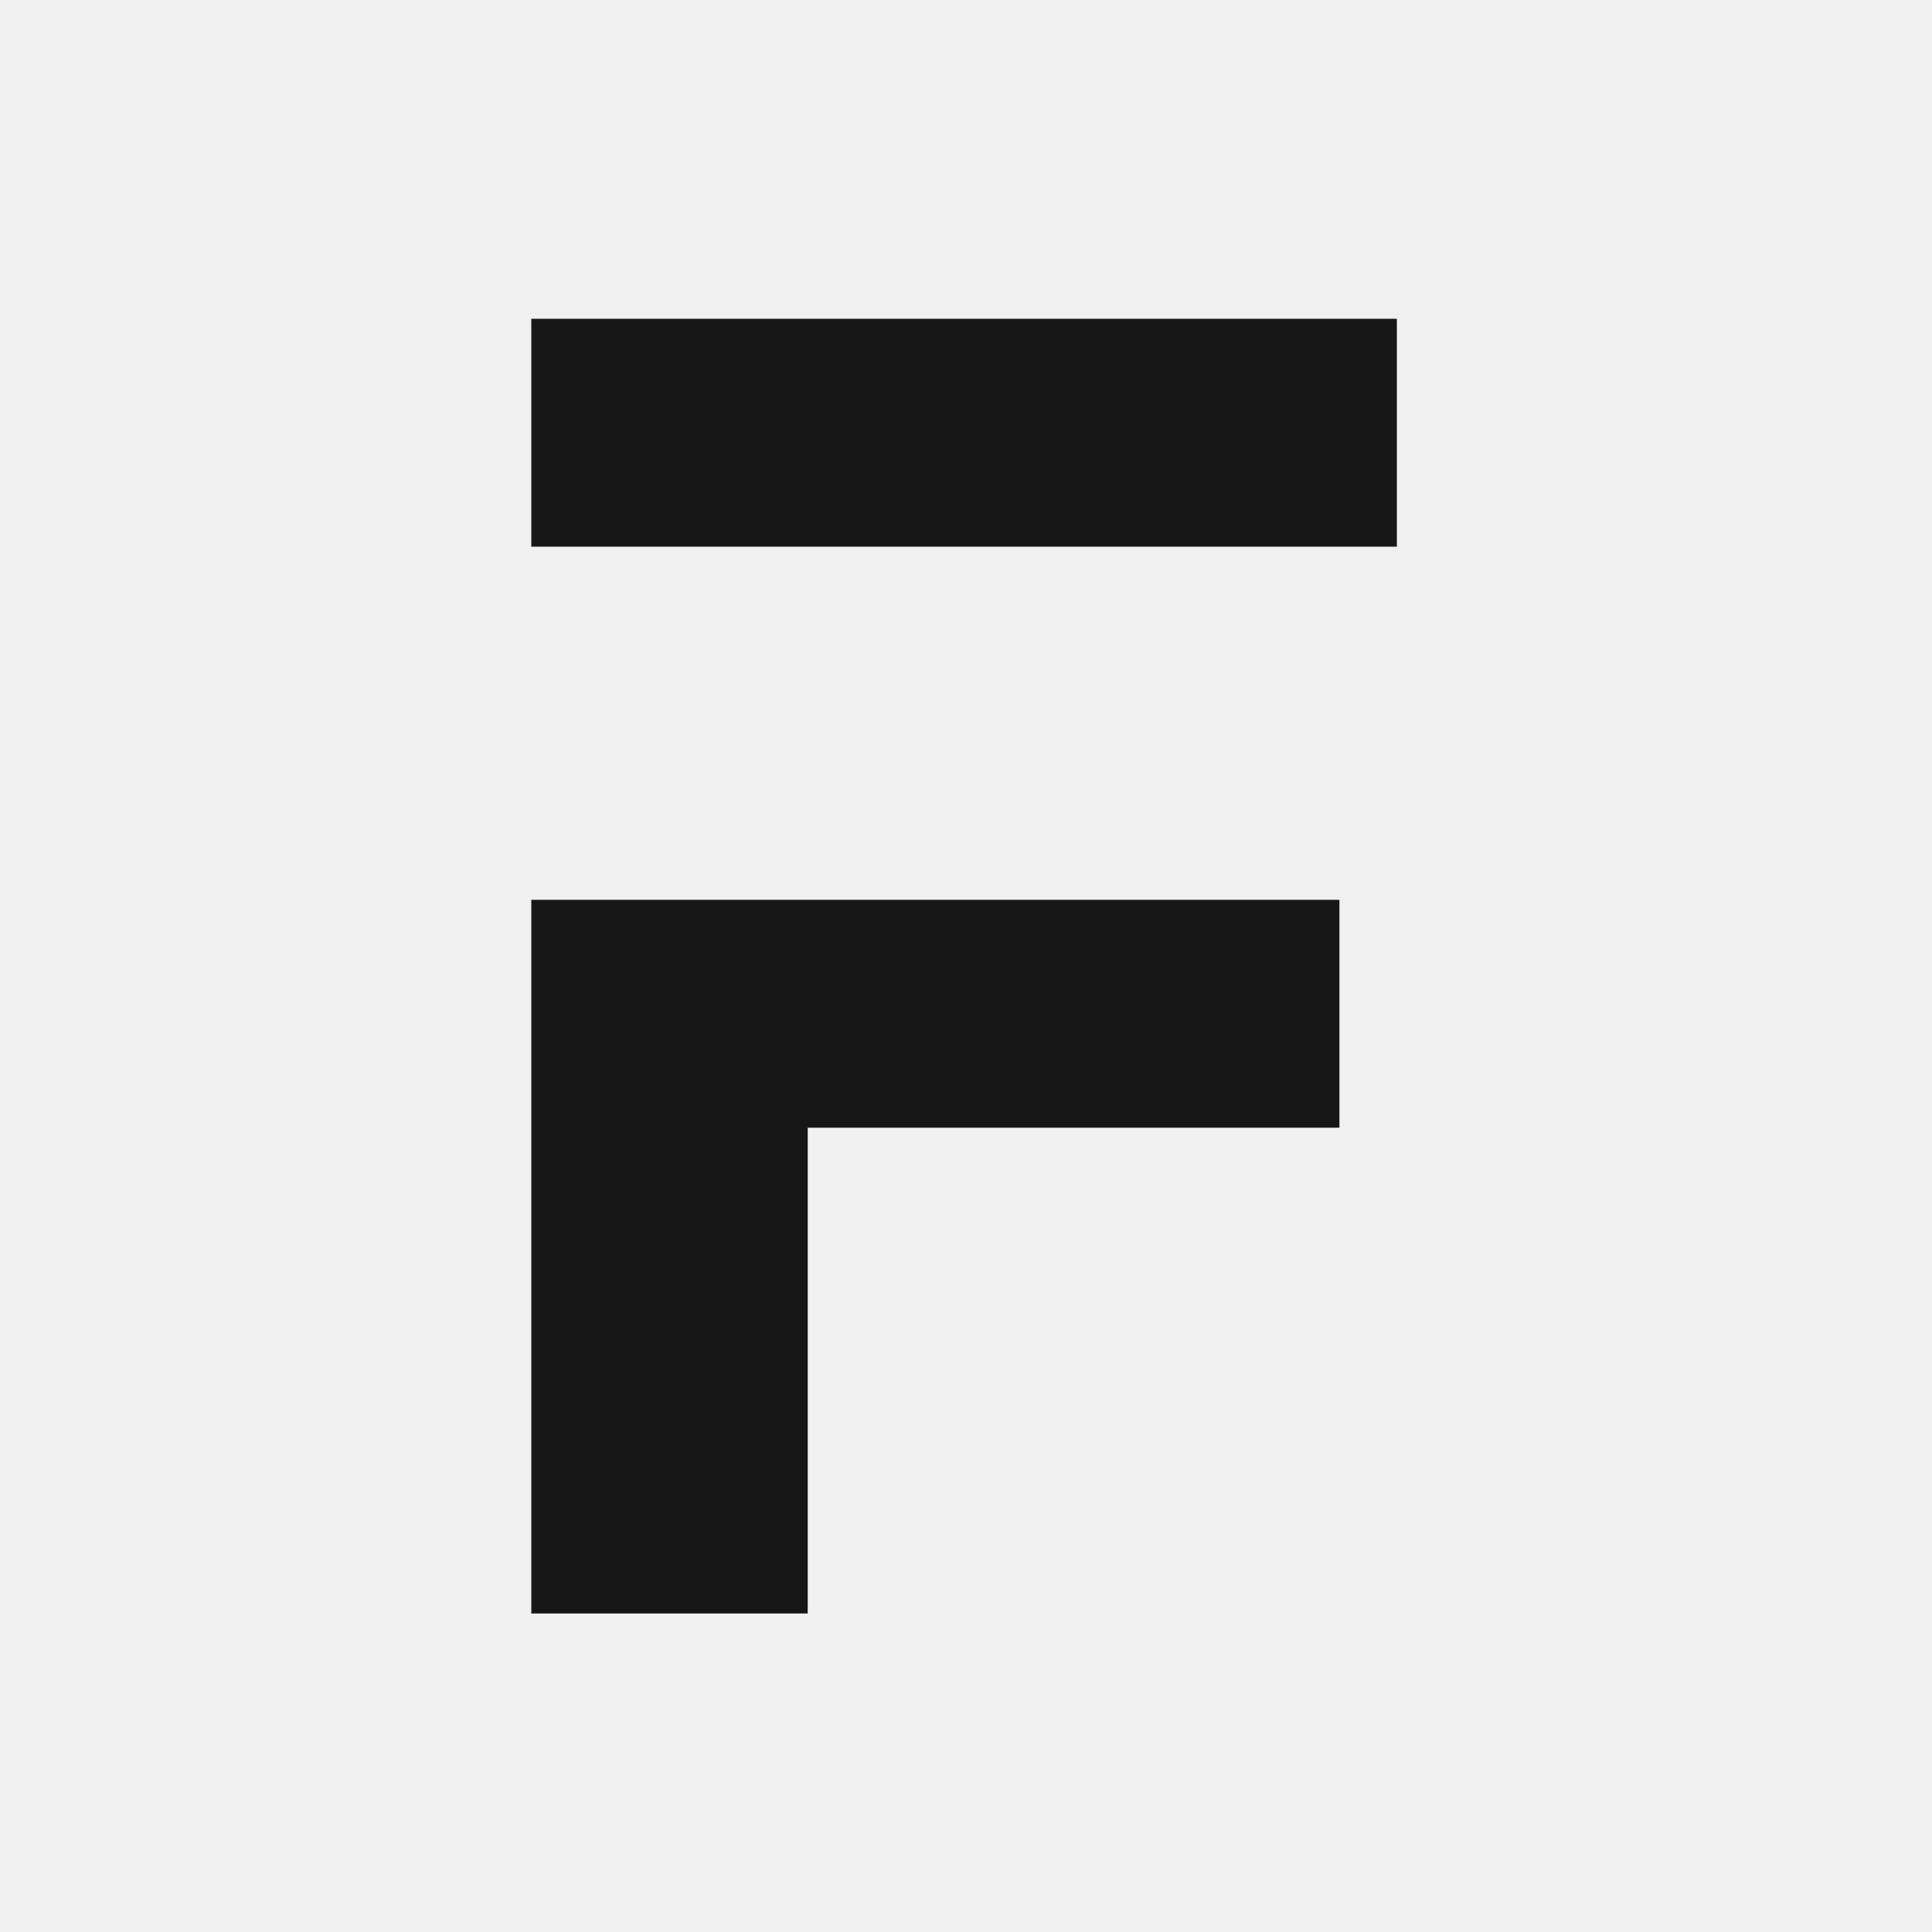
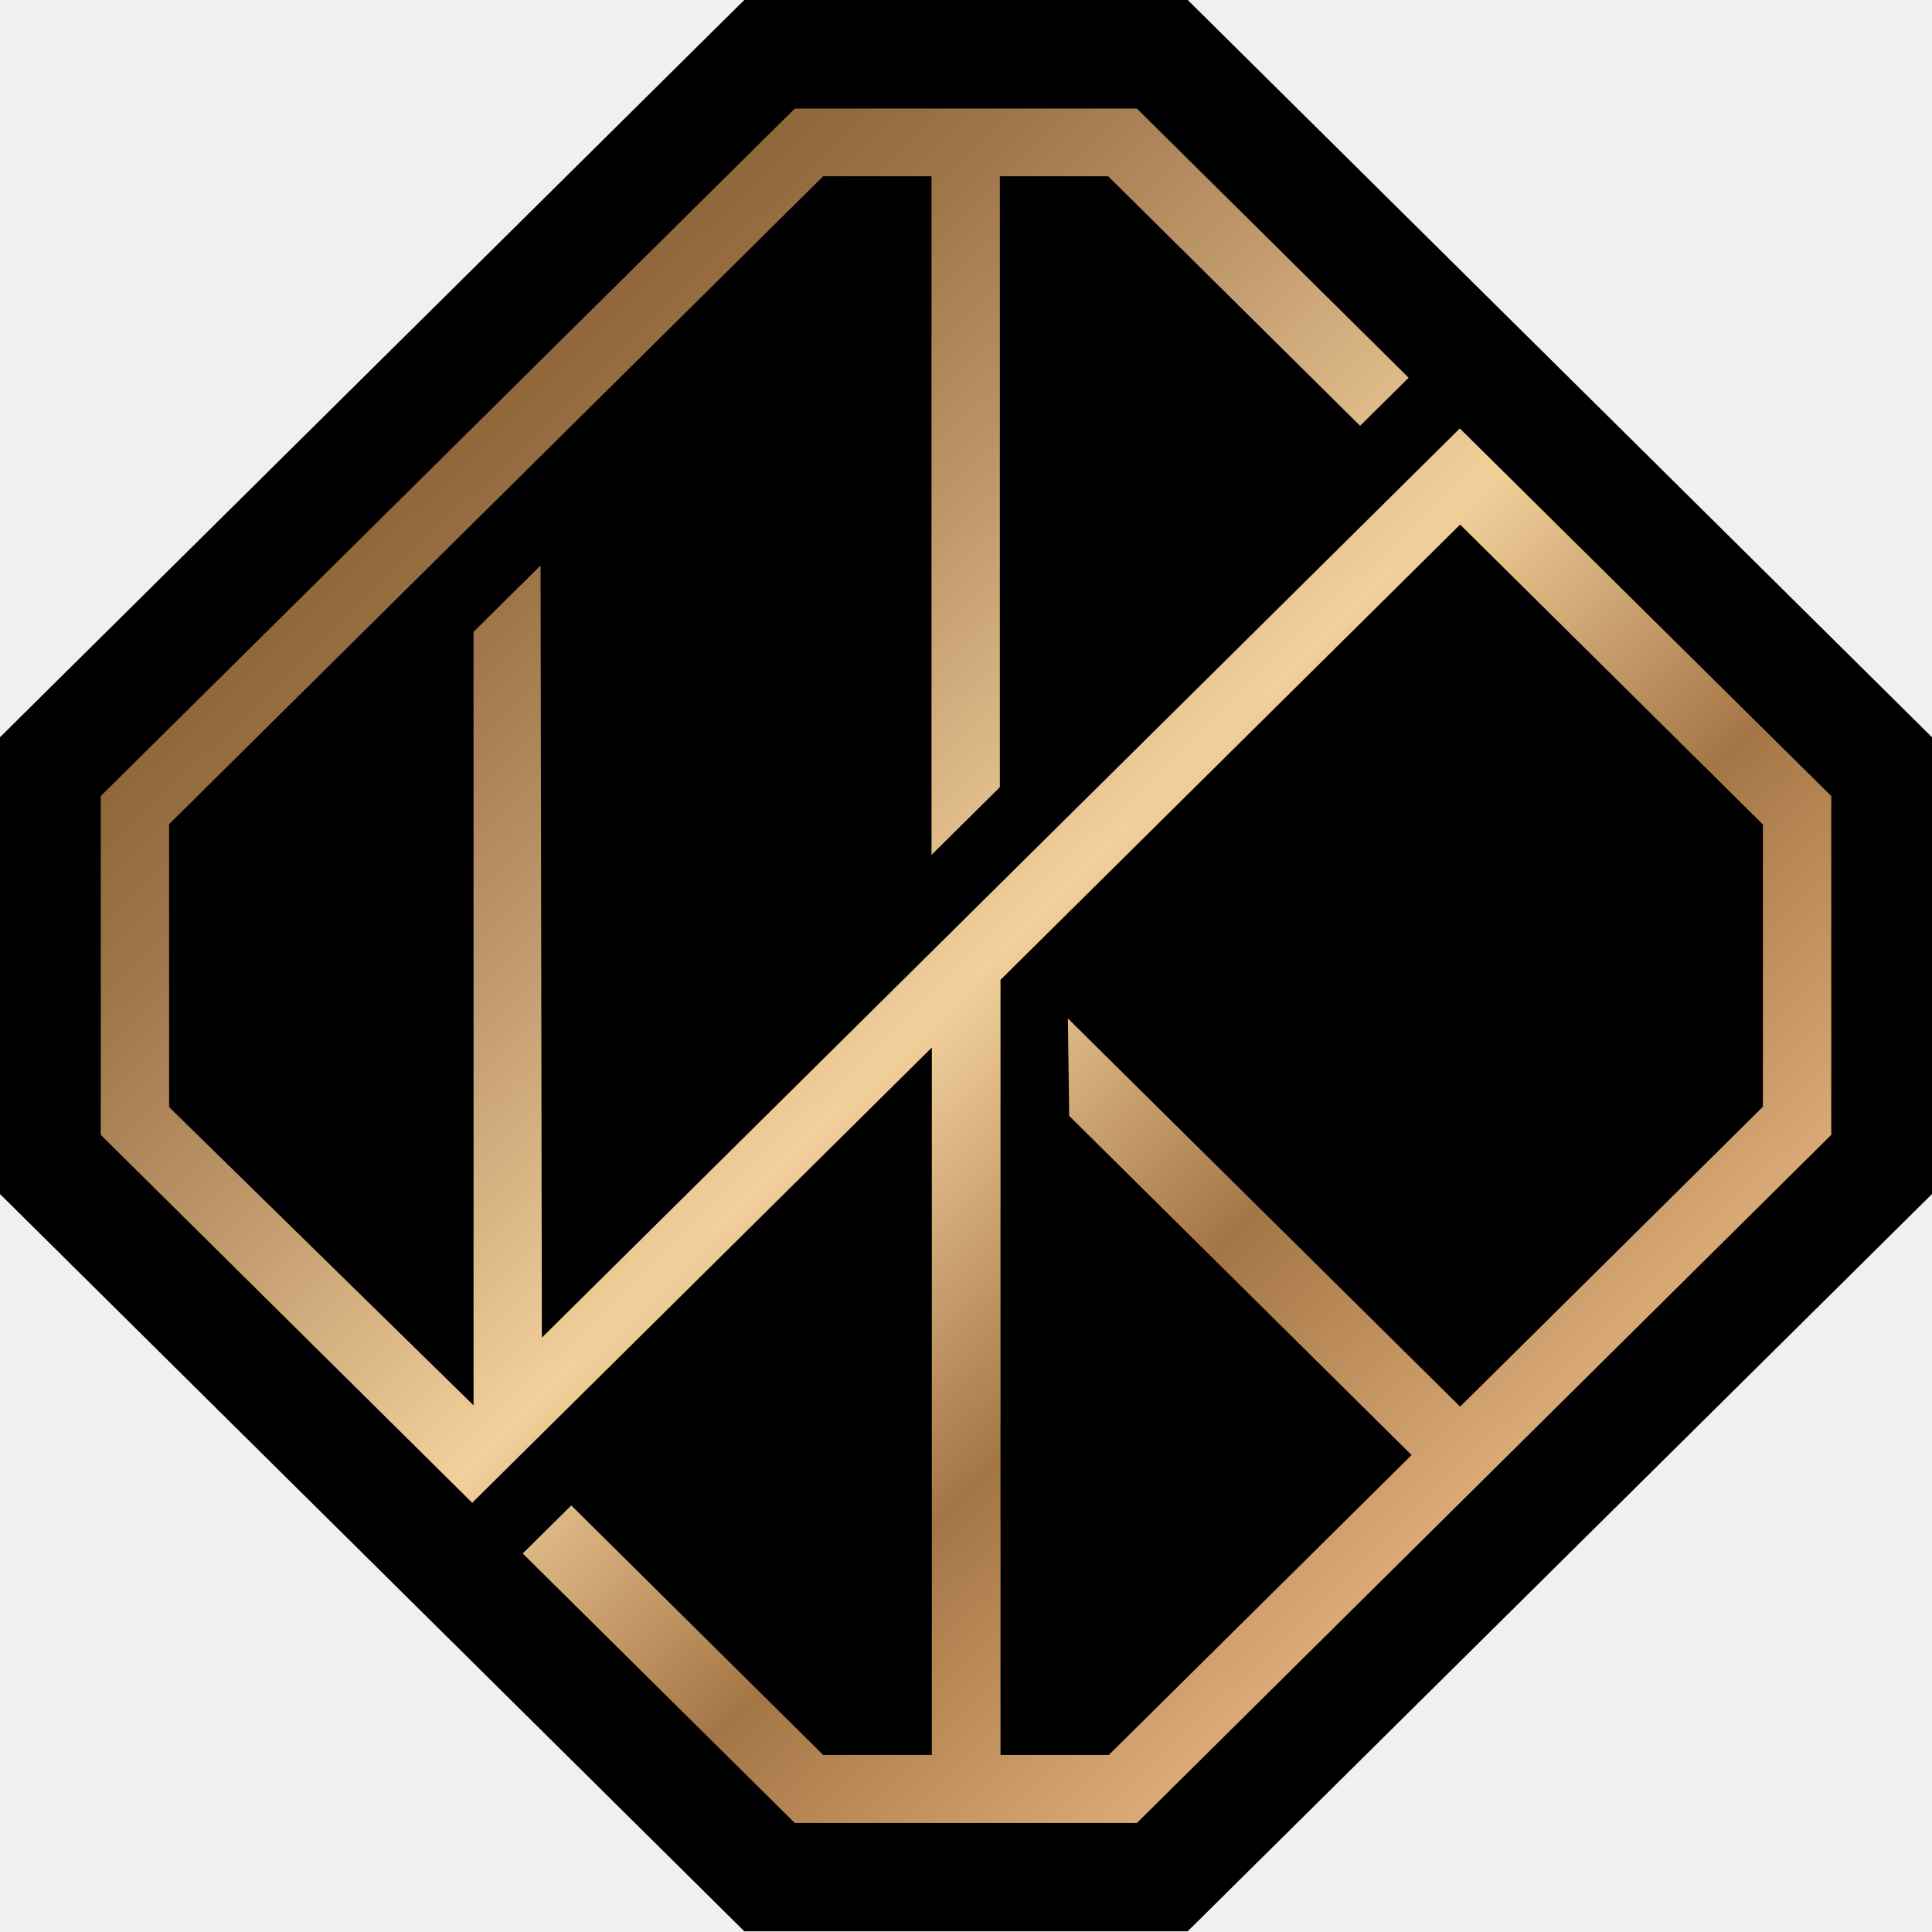
- <svg xmlns="http://www.w3.org/2000/svg" width="400px" height="400px" viewBox="0 0 400 400" version="1.1">
-   <style>
- 		polygon {
- 			fill: #171717;
- 		}
- 		@media (prefers-color-scheme: dark) {
- 			polygon {
- 				fill: #ffffff;
- 			}
- 		}
-     </style>
-   <g id="Artboard" stroke="none" stroke-width="1" fill="none" fill-rule="evenodd">
-     <g id="favicon" transform="translate(110, 66)" fill="#171717" fill-rule="nonzero">
-       <polygon id="Path" points="0 0 0 47.181 57.228 47.181 167.313 47.181 179.204 47.181 179.204 0" />
-       <polygon id="Path" points="0 120.297 0 268.053 57.228 268.053 57.228 167.478 167.313 167.478 167.313 120.297 57.228 120.297" />
-     </g>
-   </g>
+ <svg xmlns="http://www.w3.org/2000/svg" xml:space="preserve" viewBox="0 0 400 400">
+   <path d="M154.095 399.848-1.838 245.394v-90.939L154.095 0h91.809l155.933 154.455v90.939L245.905 399.848h-91.81z" />
+   <linearGradient id="a" x1="96.803" x2="307.106" y1="306.441" y2="89.764" gradientTransform="matrix(1 0 0 -1 0 400)" gradientUnits="userSpaceOnUse">
+     <stop offset="0" style="stop-color:#91673c" />
+     <stop offset=".099" style="stop-color:#9f764a" />
+     <stop offset=".25" style="stop-color:#bb9468" />
+     <stop offset=".5" style="stop-color:#f2d09b" />
+     <stop offset=".75" style="stop-color:#a57645" />
+     <stop offset="1" style="stop-color:#dbac78" />
+   </linearGradient>
+   <path fill="url(#a)" d="M302.236 88.7 112.191 276.944l-.273-159.872-13.877 13.746v160.141l-63.029-61.754v-58.572l135.424-134.14h22.423v140.506l14.151-14.017V36.493h22.423l52.161 51.665 10.049-9.954-56.263-55.728h-70.823L20.86 164.81v70.151l76.907 76.177 95.159-94.256v146.464h-22.491l-52.16-51.665-10.049 9.953 56.33 55.798h70.823l143.765-142.47V164.81L302.236 88.7zm62.756 140.438-62.688 62.094-81.212-80.376.273 20.178 70.89 70.219-62.687 62.093h-22.423V202.865l95.158-94.257 62.688 62.093v58.437z" />
</svg>
